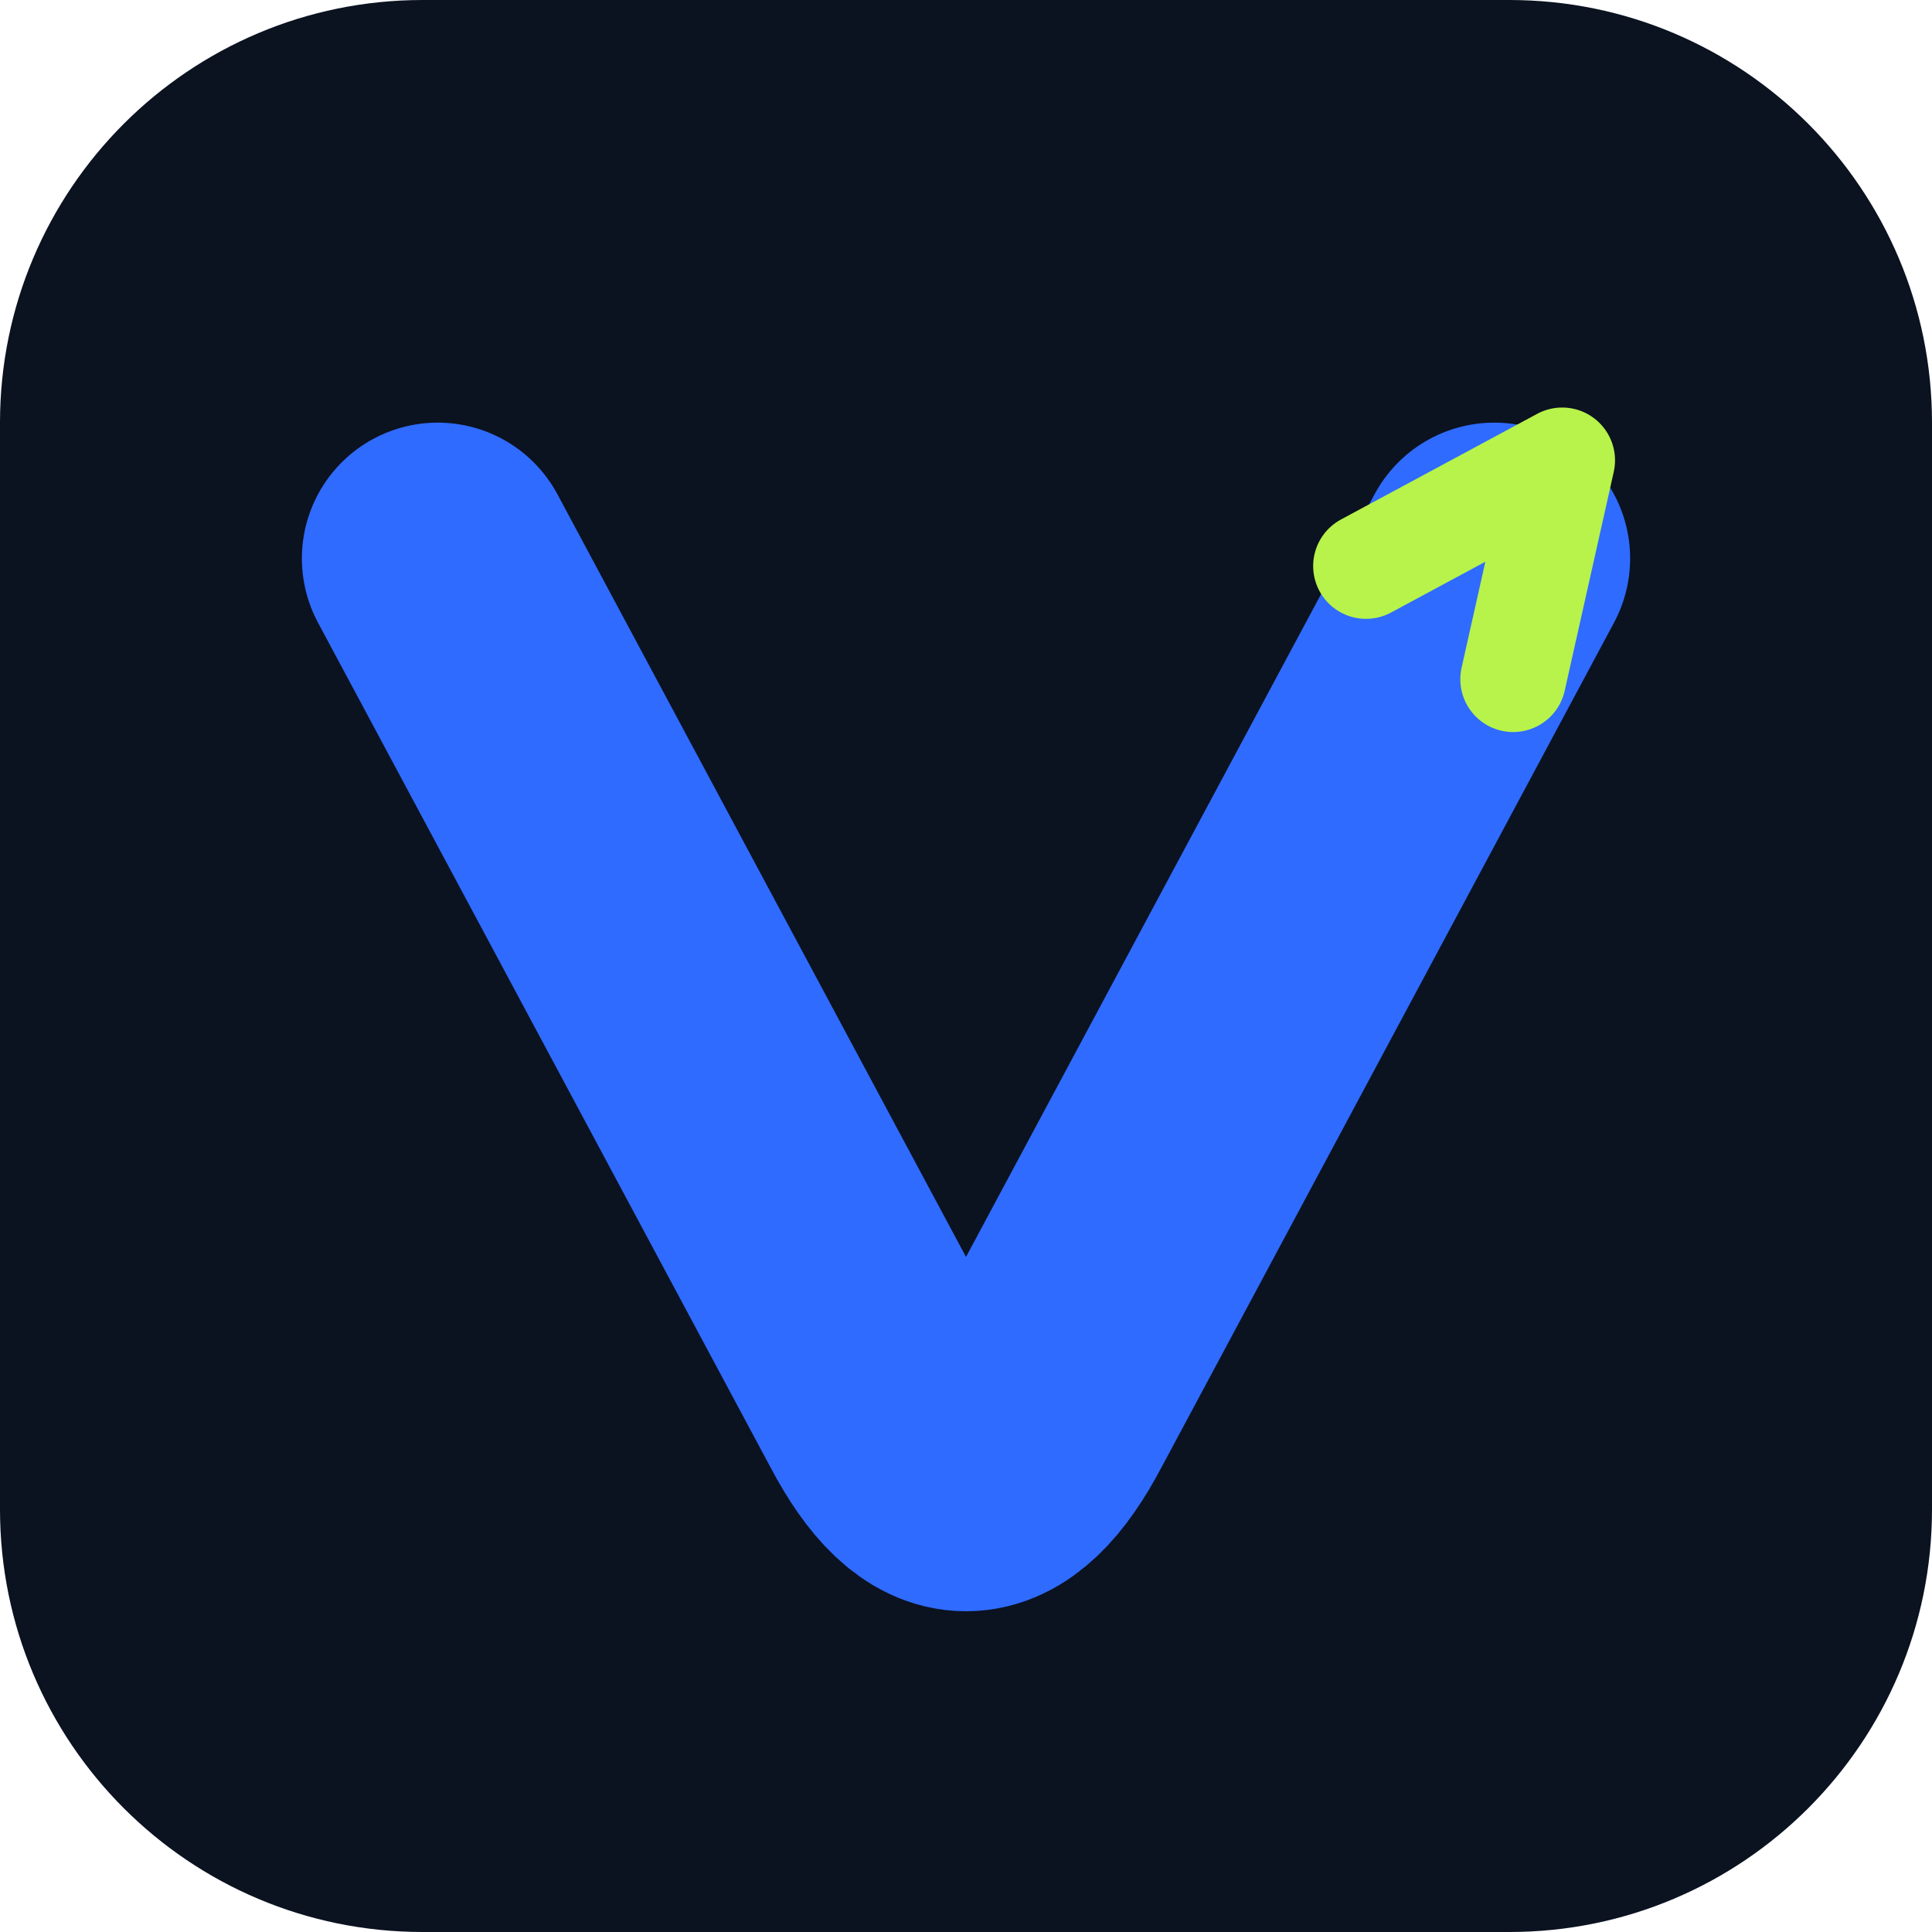
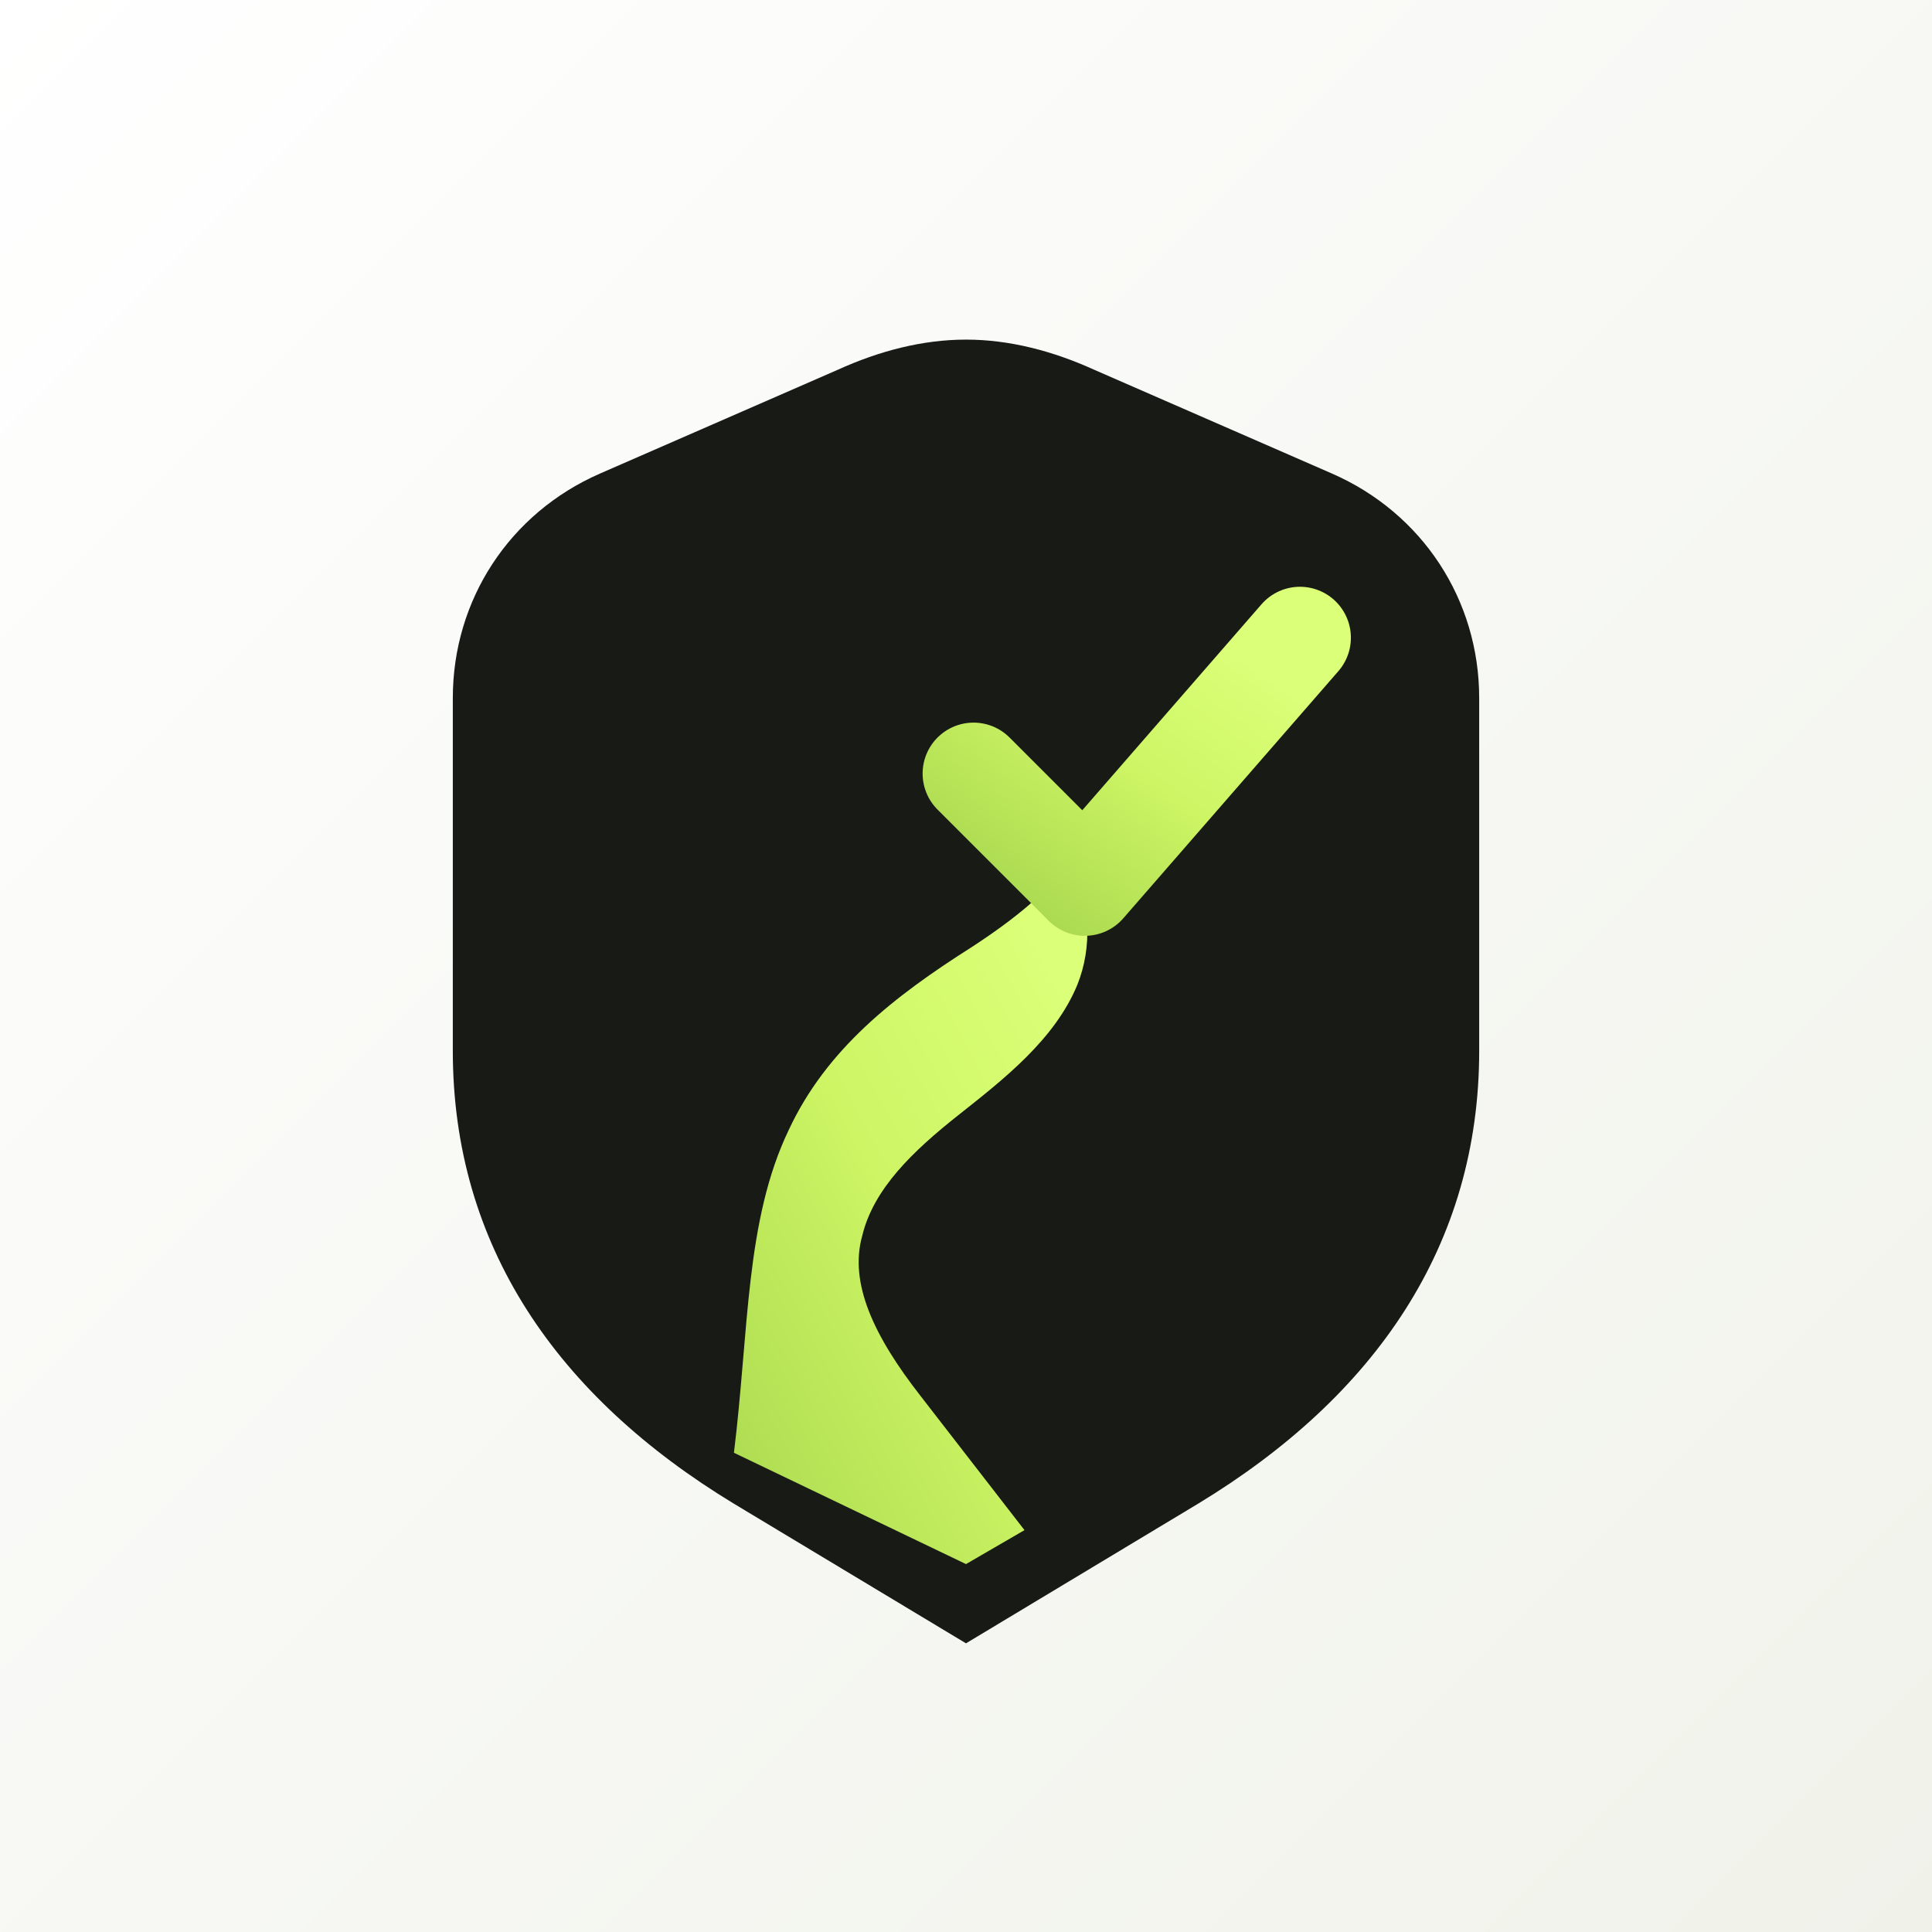
- <svg xmlns="http://www.w3.org/2000/svg" viewBox="0 0 512 512" role="img" aria-labelledby="title desc">
-   <rect width="512" height="512" rx="112" fill="#0B1220" />
-   <path d="M116 148 L236 372 Q256 410 276 372 L396 148" fill="none" stroke="#2F6BFF" stroke-width="72" stroke-linecap="round" stroke-linejoin="round" />
-   <path d="M362 150 L414 122 L401 180" fill="none" stroke="#B7F34A" stroke-width="28" stroke-linecap="round" stroke-linejoin="round" />
+ <svg xmlns="http://www.w3.org/2000/svg" viewBox="0 0 1024 1024">
+   <defs>
+     <linearGradient id="bg" x1="0" y1="0" x2="1" y2="1">
+       <stop offset="0" stop-color="#FFFFFF" />
+       <stop offset="1" stop-color="#F0F2EA" />
+     </linearGradient>
+     <linearGradient id="lime" x1="0" y1="1" x2="0.85" y2="0.1">
+       <stop offset="0" stop-color="#A9D84F" />
+       <stop offset="0.55" stop-color="#CDF564" />
+       <stop offset="1" stop-color="#DBFF78" />
+     </linearGradient>
+   </defs>
+   <rect width="1024" height="1024" fill="url(#bg)" />
+   <path fill="#171A15" d="M512 180c-23 0-46 6-68 16l-126 55c-48 21-78 67-78 119v187c0 103 55 183 149 240l123 74 123-74c94-57 149-137 149-240V370c0-52-30-98-78-119l-126-55c-22-10-45-16-68-16Z" />
+   <path fill="url(#lime)" d="M389 770c8-65 6-123 29-171 20-43 56-71 97-97 23-15 40-29 53-46 10 23 11 46 3 66-12 29-39 50-63 69-24 19-45 39-51 64-7 25 6 53 31 85l55 71-31 18-123-59Z" />
+   <path d="M516 410 575 469 689 338" fill="none" stroke="url(#lime)" stroke-width="54" stroke-linecap="round" stroke-linejoin="round" />
</svg>
